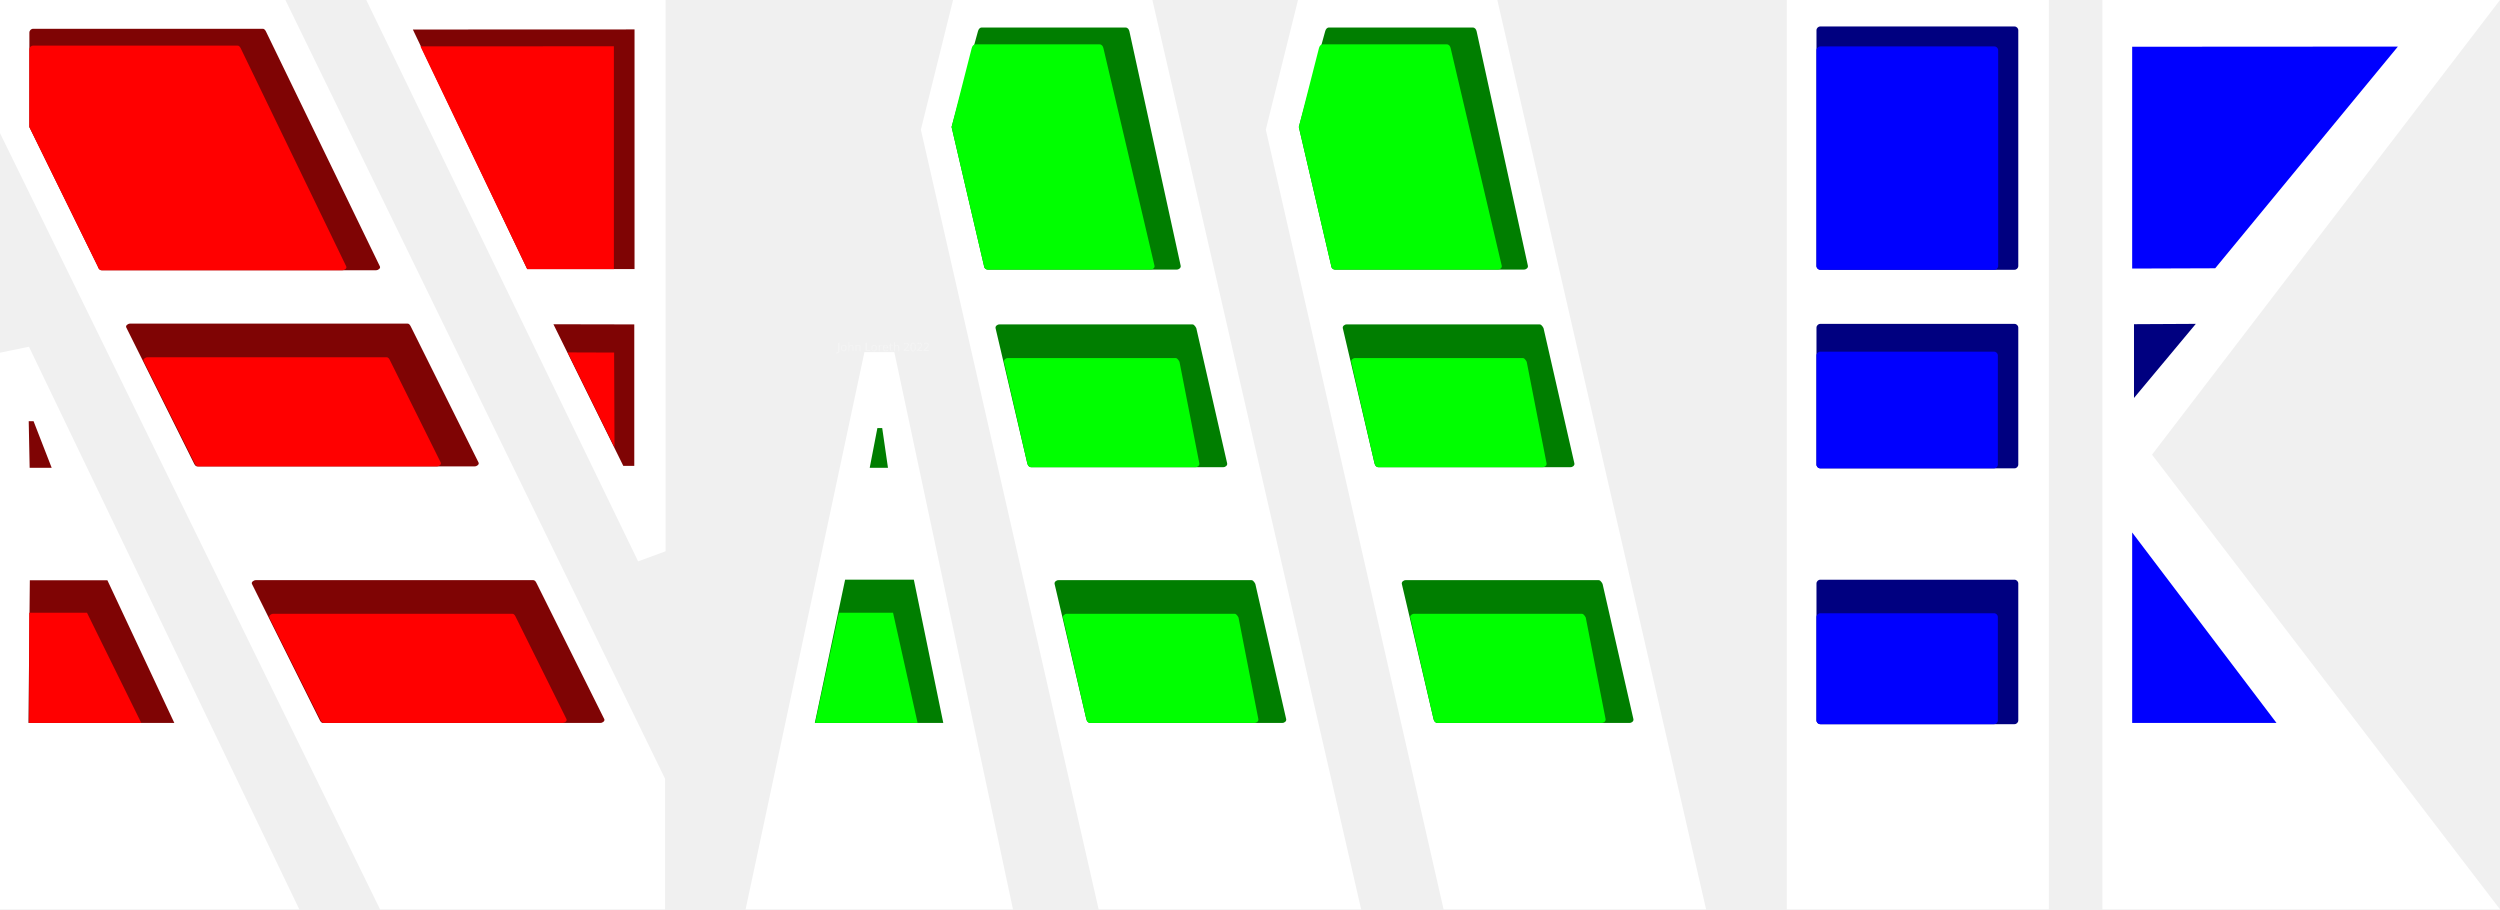
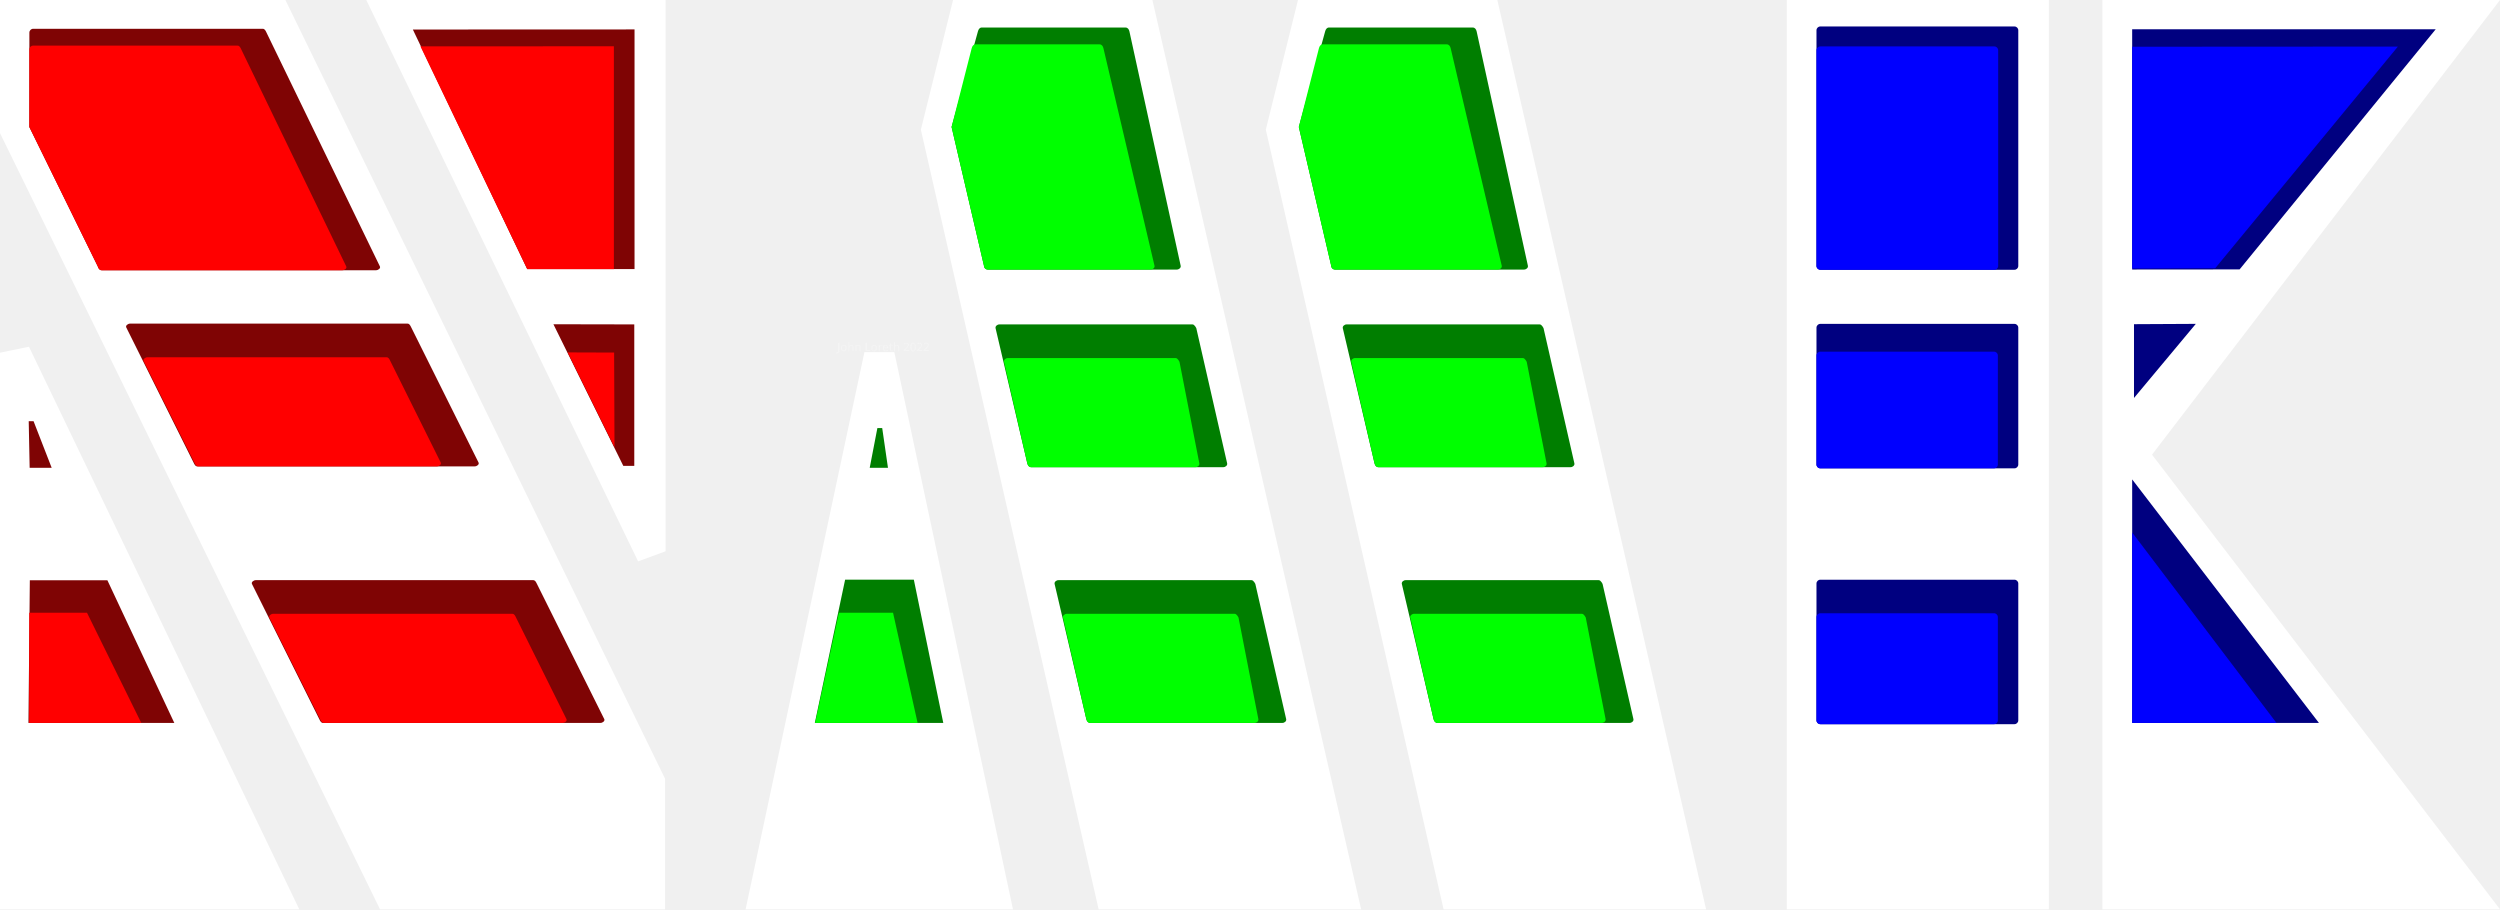
<svg xmlns="http://www.w3.org/2000/svg" height="41.506mm" viewBox="0 0 157.241 57.193" width="114.113mm">
  <g transform="translate(-33.05809 -45.00707)">
    <text fill="#ef00eb" font-family="TrasksHand" font-size=".729" stroke="#0105ff" stroke-width=".911" x="85.712" y="67.096">
      <tspan fill="#fafafa" fill-opacity=".4" font-size=".729" stroke="none" stroke-width=".911" x="85.712" y="67.096">John Loreth 2022</tspan>
    </text>
    <g stroke-linejoin="round">
      <g>
        <path d="m145.442 45.007h16.481v57.193h-16.481z" fill="#fff" stroke-width=".794" />
        <path d="m719.242 170.105-.74.002h-93.771v92.674 30.811 92.676h93.771l.74.002-82.721-108.082z" fill="#fff" stroke-width="3" transform="scale(.2645833)" />
        <rect fill="#000080" height="15.303" rx=".241" stroke-width=".794" width="12.693" x="147.308" y="46.672" />
        <rect fill="#00f" height="14.048" rx=".241" stroke-width=".794" width="11.428" x="147.308" y="47.927" />
        <g stroke-width=".794">
          <rect fill="#000080" height="9.086" rx=".241" width="12.693" x="147.308" y="65.378" />
          <rect fill="#00f" height="7.339" rx=".241" ry=".241" width="11.408" x="147.308" y="67.125" />
          <rect fill="#000080" height="9.086" rx=".241" width="12.693" x="147.308" y="81.469" />
          <rect fill="#00f" height="6.977" rx=".241" width="11.408" x="147.308" y="83.578" />
        </g>
+         <path d="m657.541 337.941-45.518 26.027v-57.274z" fill="#000080" stroke-width="3.022" transform="matrix(.2580503 .1529113 0 .2674216 9.23138 -100.4418)" />
        <path d="m647.196 343.856-35.173 20.112v-44.791z" fill="#00f" stroke-width="3.022" transform="matrix(.2580503 .1529113 0 .2674216 9.23138 -100.4418)" />
+         <path d="m186.257 46.846-19.093.001v15.111l6.757-.006z" fill="#000080" stroke-width=".794" />
        <path d="m183.876 47.937-16.712.01v13.952l5.221-.018z" fill="#00f" stroke-width=".794" />
        <path d="m167.279 65.397v4.641l3.888-4.661z" fill="#000080" stroke-width=".794" />
      </g>
      <g stroke-width=".794">
        <g fill="#fff">
          <path d="m79.954 102.2h16.816l-7.462-35.044h-1.881z" />
          <path d="m118.669 102.2-13.13-57.193h-12.537l-2.025 8.154 11.181 49.039h16.541" />
          <path d="m140.365 102.2-13.13-57.193h-12.537l-2.025 8.154 11.181 49.039h16.541" />
        </g>
        <path d="m84.308 90.476h8.079l-1.852-9.01h-4.322z" fill="#007e00" />
        <path d="m84.327 90.476 6.445-0-1.545-6.93h-3.405z" fill="#0f0" />
        <path d="m87.76 74.43h1.148l-.362-2.499h-.304z" fill="#007e00" />
        <path d="m99.63 81.497h12.144c.133 0 .241.241.241.241l1.939 8.498c.03.13-.107.241-.241.241h-12.089c-.133 0-.21-.111-.241-.241l-1.994-8.498c-.03-.13.107-.241.241-.241z" fill="#007e00" />
        <path d="m100.159 83.613h10.557c.133 0 .241.241.241.241l1.247 6.381c.026.131-.107.241-.241.241h-10.339c-.133 0-.211-.111-.241-.241l-1.465-6.381c-.03-.13.107-.241.241-.241z" fill="#0f0" />
        <path d="m95.917 65.411h12.144c.133 0 .241.241.241.241l1.939 8.498c.03.13-.107.241-.241.241h-12.089c-.133 0-.21-.111-.241-.241l-1.994-8.498c-.03-.13.107-.241.241-.241z" fill="#007e00" />
        <path d="m96.447 67.528h10.557c.133 0 .241.241.241.241l1.247 6.381c.026.131-.107.241-.241.241h-10.339c-.133 0-.211-.111-.241-.241l-1.465-6.381c-.03-.13.107-.241.241-.241z" fill="#0f0" />
        <path d="m94.808 46.739h9.045c.133 0 .212.111.241.241l3.224 14.741c.029.13-.107.241-.241.241h-11.891c-.133 0-.241-.107-.241-.241l-2.036-8.727 1.658-6.015c.035-.129.107-.241.241-.241z" fill="#007e00" />
        <path d="m94.417 47.797h7.801c.133 0 .21.111.241.241l3.213 13.683c.03.13-.107.241-.241.241h-10.246c-.133 0-.241-.107-.241-.241l-2.036-8.727 1.267-4.956c.033-.129.107-.241.241-.241z" fill="#0f0" />
        <path d="m121.47 81.497h12.144c.133 0 .241.241.241.241l1.939 8.498c.03.13-.107.241-.241.241h-12.089c-.133 0-.21-.111-.241-.241l-1.994-8.498c-.03-.13.107-.241.241-.241z" fill="#007e00" />
        <path d="m121.999 83.613h10.557c.133 0 .241.241.241.241l1.247 6.381c.026.131-.107.241-.241.241h-10.339c-.133 0-.211-.111-.241-.241l-1.465-6.381c-.03-.13.107-.241.241-.241z" fill="#0f0" />
        <path d="m117.757 65.411h12.144c.133 0 .241.241.241.241l1.939 8.498c.03.13-.107.241-.241.241h-12.089c-.133 0-.21-.111-.241-.241l-1.994-8.498c-.03-.13.107-.241.241-.241z" fill="#007e00" />
        <path d="m118.286 67.528h10.557c.133 0 .241.241.241.241l1.247 6.381c.026.131-.107.241-.241.241h-10.339c-.133 0-.211-.111-.241-.241l-1.465-6.381c-.03-.13.107-.241.241-.241z" fill="#0f0" />
        <path d="m116.647 46.739h9.045c.133 0 .212.111.241.241l3.224 14.741c.029.13-.107.241-.241.241h-11.891c-.133 0-.241-.107-.241-.241l-2.036-8.727 1.658-6.015c.035-.129.107-.241.241-.241z" fill="#007e00" />
        <path d="m116.257 47.797h7.801c.133 0 .21.111.241.241l3.213 13.683c.03.13-.107.241-.241.241h-10.246c-.133 0-.241-.107-.241-.241l-2.036-8.727 1.267-4.956c.033-.129.107-.241.241-.241z" fill="#0f0" />
      </g>
      <path d="m33.074 102.2h18.807l-17.001-35.383-1.823.374v35.009" fill="#fff" stroke-width=".794" />
      <path d="m33.058 45.007v8.374l23.901 48.818h17.931v-8.208l-23.882-48.985z" fill="#fff" stroke-width=".794" />
      <path d="m74.922 45.007v34.673l-1.729.634-17.098-35.308z" fill="#fff" stroke-width=".794" />
      <path d="m34.847 90.476h9.174l-4.209-8.972h-4.878z" fill="#7f0404" stroke-width=".794" />
      <path d="m34.889 90.476h7.054l-3.414-6.93h-3.631z" fill="#f00" stroke-width=".794" />
      <path d="m34.923 74.43h1.385l-1.14-2.933h-.304z" fill="#7f0404" stroke-width=".794" />
      <path d="m49.147 81.497h17.443c.133 0 .181.121.241.241l4.233 8.498c.059.119-.107.241-.241.241h-17.443c-.133 0-.181-.121-.241-.241l-4.233-8.498c-.059-.119.107-.241.241-.241z" fill="#7f0404" stroke-width=".794" />
      <path d="m50.24 83.613h15.036c.133 0 .182.121.241.241l3.17 6.381c.059.12-.107.241-.241.241h-15.016c-.133 0-.181-.122-.241-.241l-3.19-6.381c-.06-.119.107-.241.241-.241z" fill="#f00" stroke-width=".794" />
      <path d="m41.24 65.361h17.443c.133 0 .181.121.241.241l4.233 8.498c.059.119-.107.241-.241.241h-17.443c-.133 0-.181-.121-.241-.241l-4.233-8.498c-.059-.119.107-.241.241-.241z" fill="#7f0404" stroke-width=".794" />
      <path d="m42.332 67.478h15.036c.133 0 .182.121.241.241l3.17 6.381c.059.12-.107.241-.241.241h-15.016c-.133 0-.181-.122-.241-.241l-3.19-6.381c-.06-.119.107-.241.241-.241z" fill="#f00" stroke-width=".794" />
      <path d="m35.147 46.817h14.432c.133 0 .183.121.241.241l7.132 14.705c.058.12-.107.241-.241.241h-17.262c-.133 0-.203-.113-.241-.241l-4.304-8.767.002-5.938c0-.133.107-.241.241-.241z" fill="#7f0404" stroke-width=".794" />
      <path d="m35.147 47.875h12.845c.133 0 .183.121.241.241l6.602 13.647c.058.12-.107.241-.241.241h-15.146c-.133 0-.203-.113-.241-.241l-4.304-8.767.002-4.879c0-.133.107-.241.241-.241z" fill="#f00" stroke-width=".794" />
      <path d="m72.968 46.858v15.074h-6.75l-7.193-15.068z" fill="#7f0404" stroke-width=".794" />
      <path d="m71.669 47.917v14.016h-5.45l-6.717-14.01z" fill="#f00" stroke-width=".794" />
      <path d="m72.952 65.411v8.899h-.69l-4.396-8.909z" fill="#7f0404" stroke-width=".794" />
      <path d="m71.684 67.182.024 5.956-2.946-5.966z" fill="#f00" stroke-width=".794" />
    </g>
  </g>
</svg>
